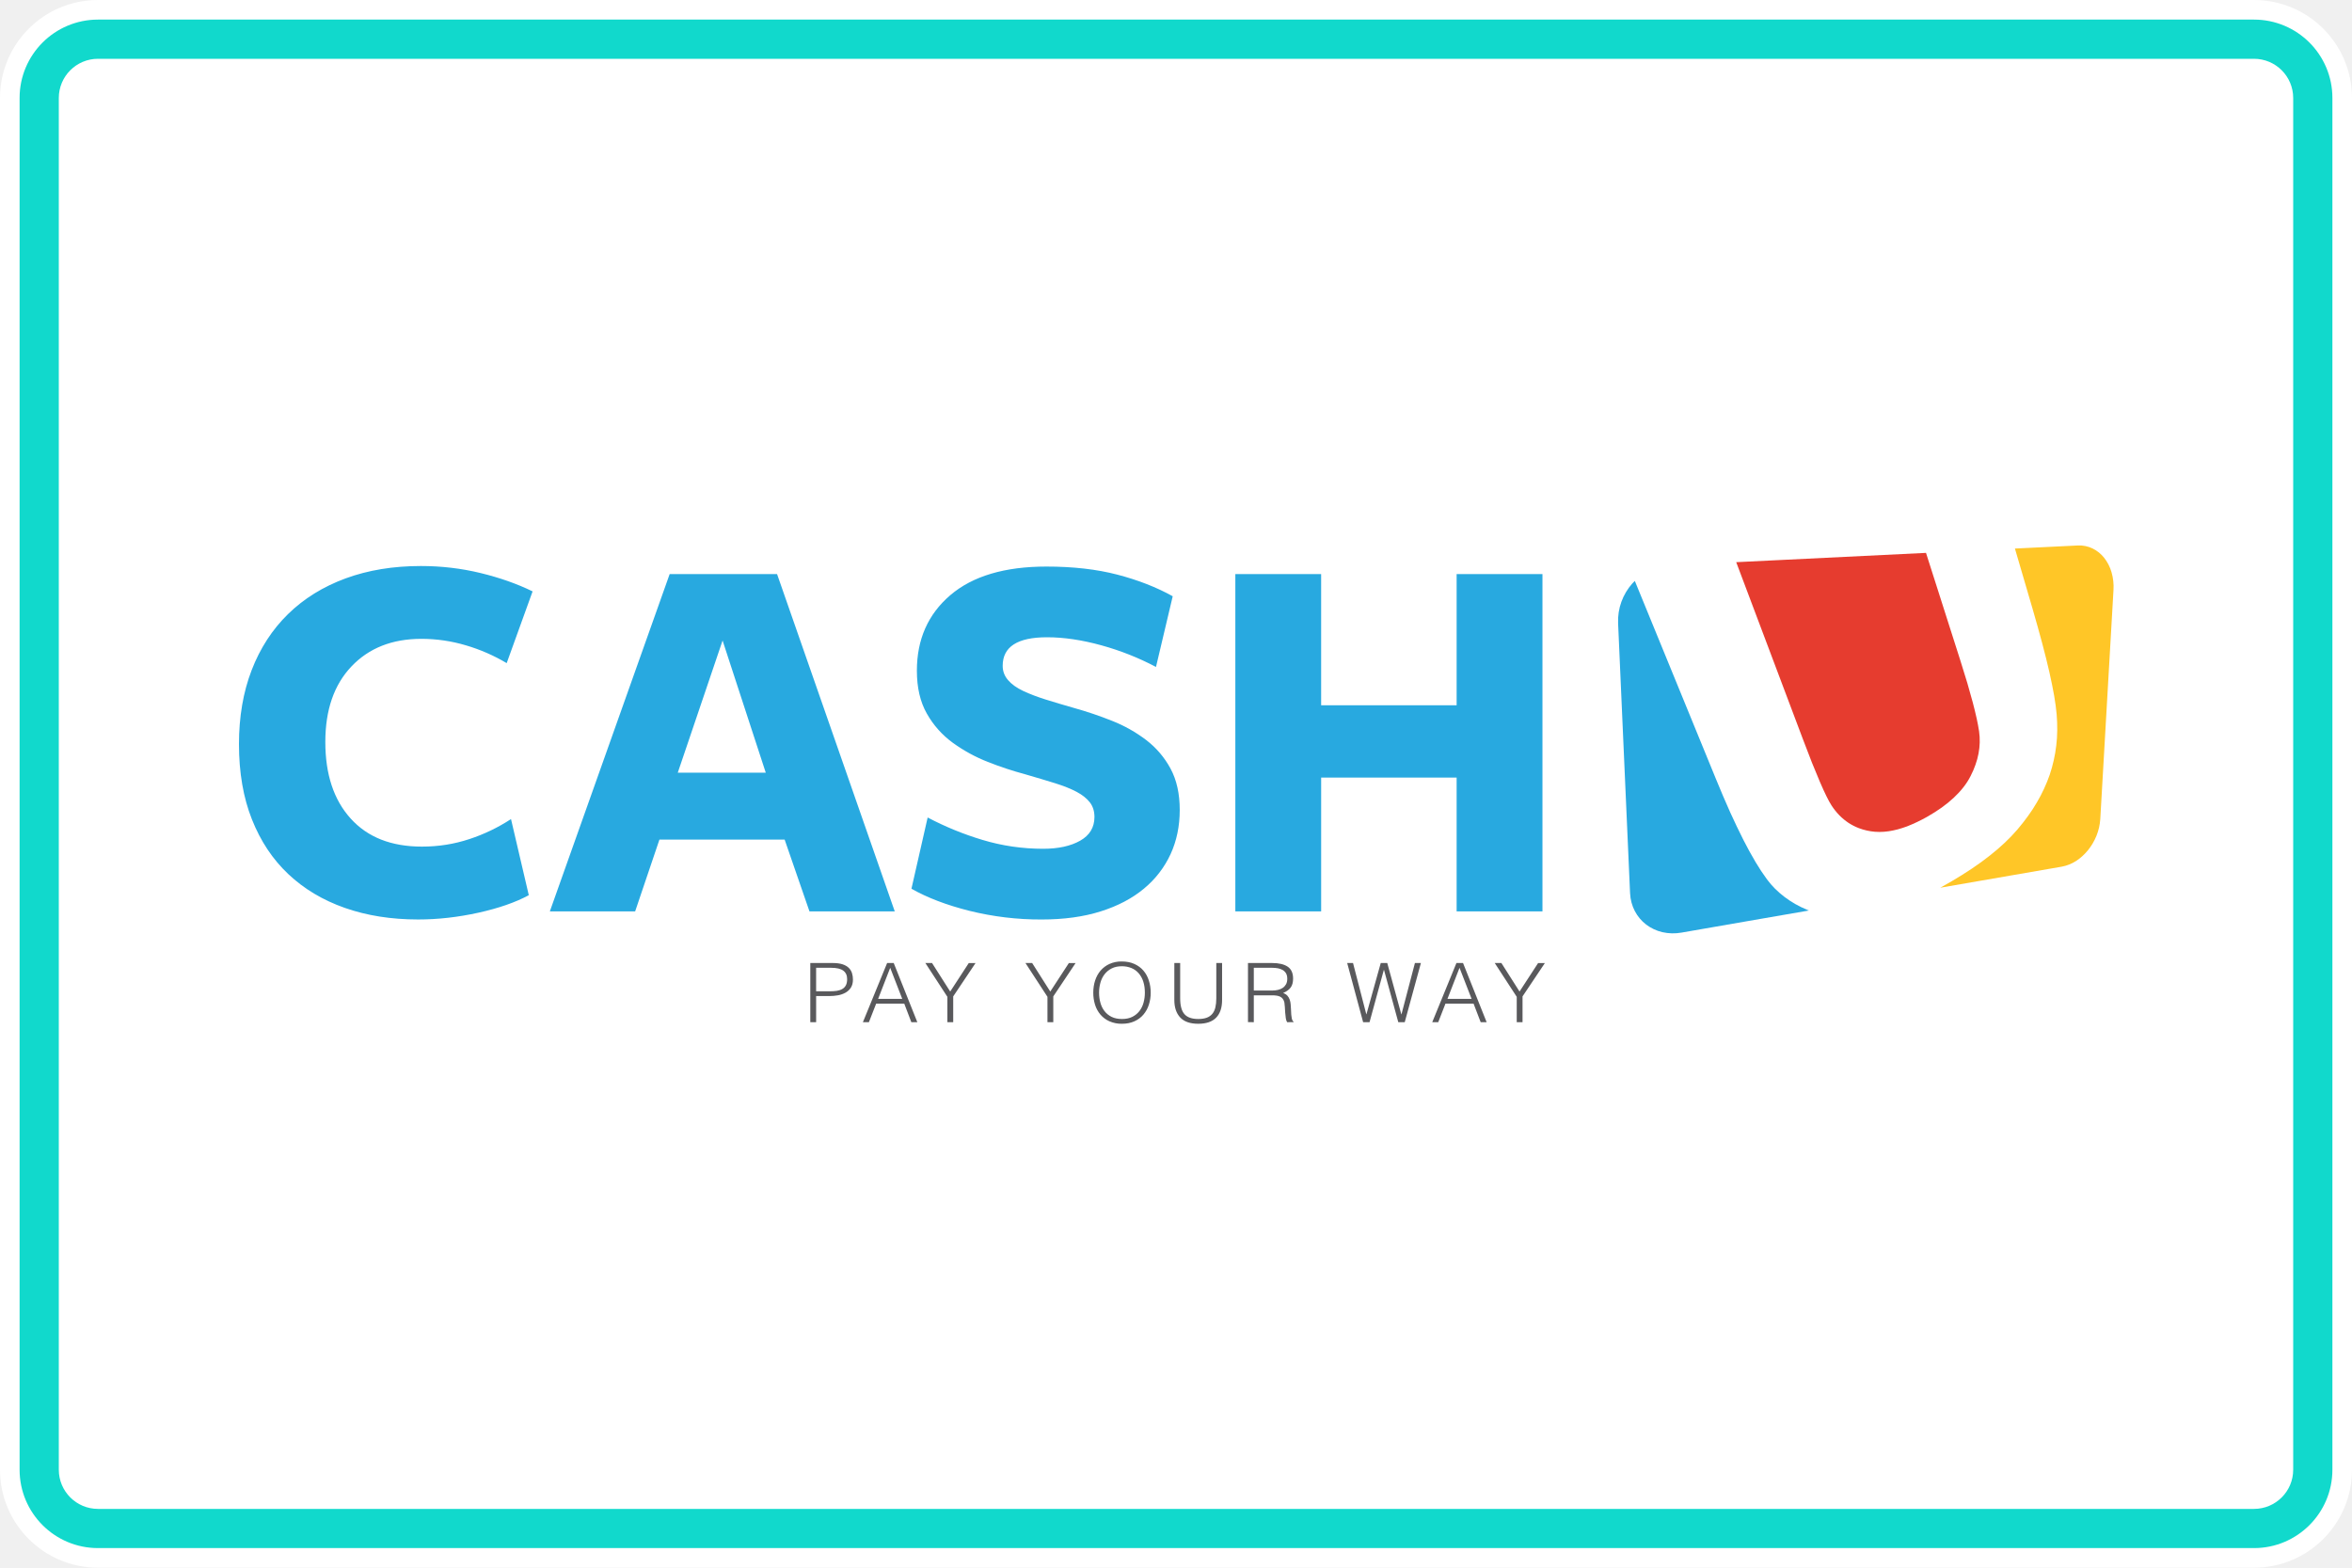
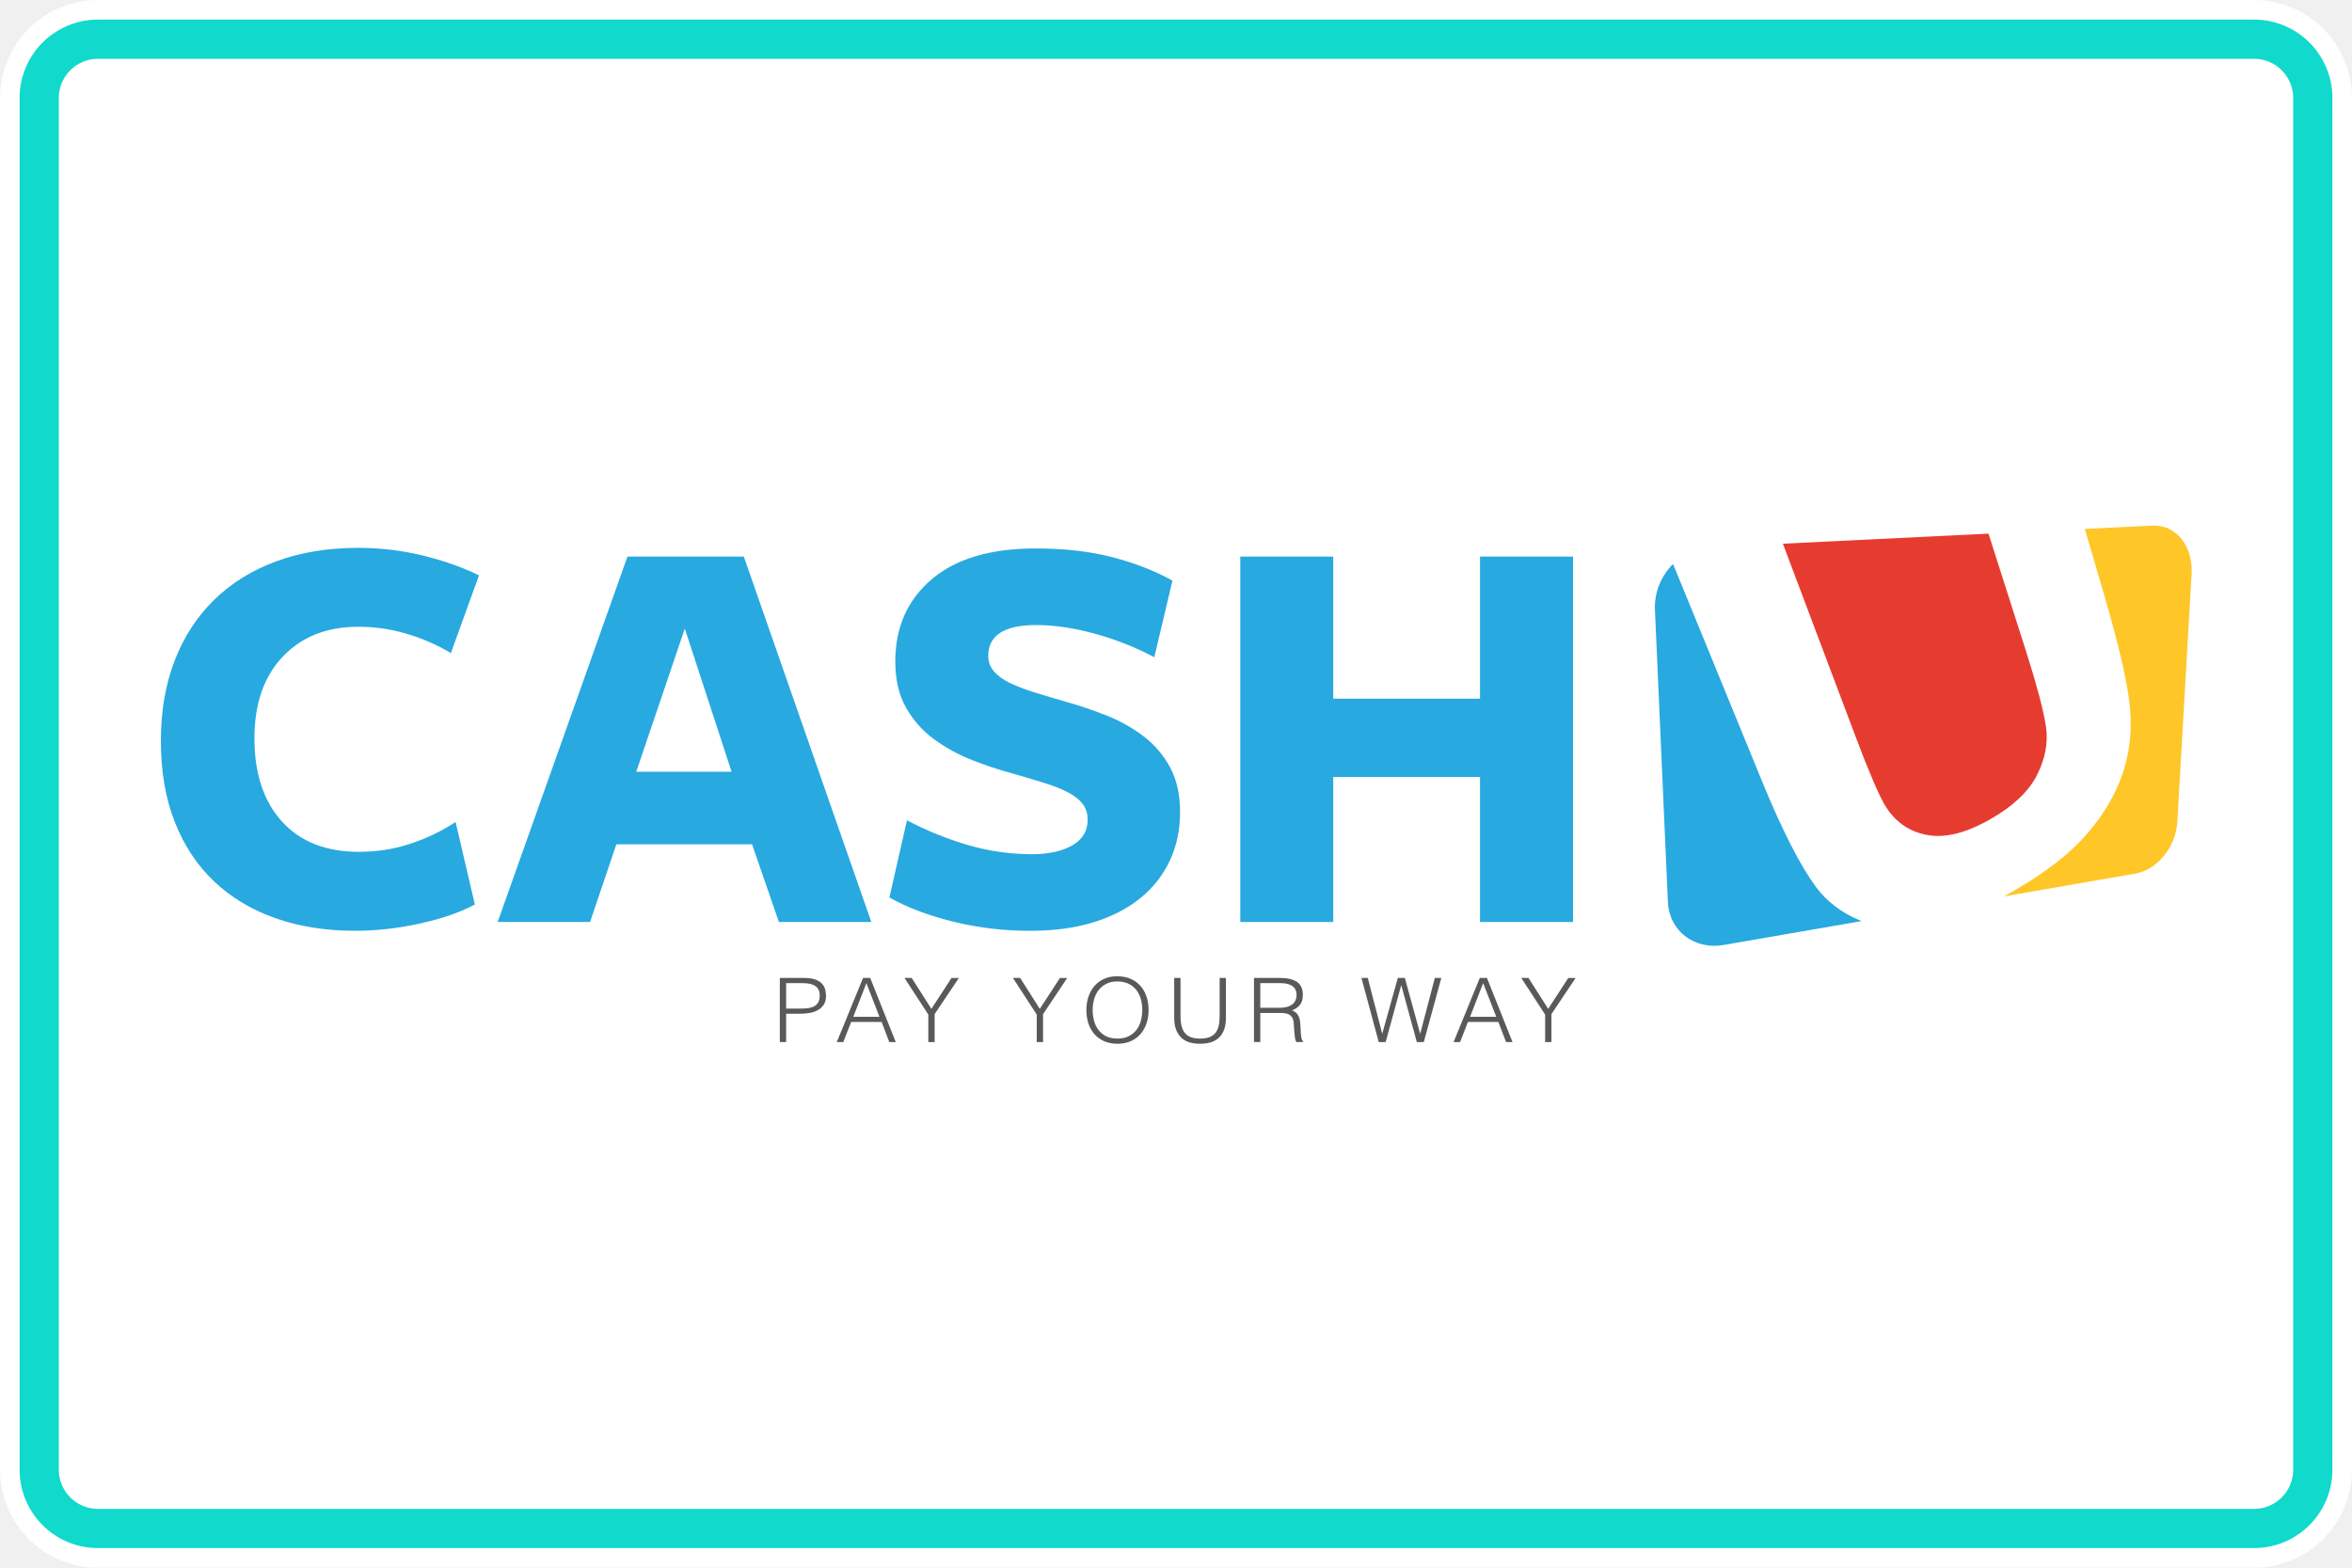
<svg xmlns="http://www.w3.org/2000/svg" width="120" height="80" viewBox="0 0 120 80" role="img" aria-labelledby="t-cashu">
  <rect width="120" height="80" rx="5" fill="#FFFFFF" />
  <rect x="1" y="1" width="118" height="78" rx="4" fill="#11D9CC" />
  <rect x="3" y="3" width="114" height="74" rx="2" fill="#FFFFFF" />
-   <svg fill="none" x="12" y="12" width="96" height="56" viewBox="0 0 386 100" preserveAspectRatio="xMidYMid meet">
+   <svg fill="none" x="8" y="8" width="104" height="64" viewBox="0 0 386 100" preserveAspectRatio="xMidYMid meet">
    <g clip-path="url(#clip0_215_109)">
      <path d="M55.693 25.231C53.069 23.668 50.26 22.441 47.33 21.581C44.366 20.696 41.29 20.247 38.197 20.247C32.215 20.247 27.435 22.134 23.859 25.899C20.276 29.661 18.489 34.832 18.489 41.401C18.489 48.045 20.215 53.285 23.691 57.123C27.157 60.962 32.031 62.879 38.307 62.879C41.704 62.879 44.948 62.365 48.049 61.332C51.06 60.343 53.928 58.964 56.581 57.229L60.229 72.845C57.498 74.325 54.049 75.52 49.879 76.444C45.708 77.363 41.59 77.83 37.531 77.83C31.993 77.83 26.975 77.031 22.473 75.448C17.966 73.863 14.11 71.554 10.903 68.527C7.69 65.5 5.199 61.756 3.43 57.289C1.657 52.827 0.773 47.677 0.773 41.843C0.773 36.238 1.641 31.179 3.374 26.675C5.11 22.173 7.603 18.33 10.845 15.161C14.094 11.986 18.02 9.549 22.639 7.848C27.251 6.152 32.404 5.305 38.087 5.305C42.298 5.305 46.374 5.785 50.327 6.744C54.271 7.704 57.836 8.957 61.009 10.511L55.693 25.231ZM135.303 76.168H117.807L112.717 61.444H87.027L82.047 76.168H64.549L89.126 6.962H111.161L135.303 76.168ZM99.984 20.587L90.789 47.713H108.843L99.984 20.587ZM165.751 63.323C168.856 63.323 171.383 62.771 173.338 61.666C175.294 60.56 176.271 58.935 176.271 56.794C176.271 55.614 175.955 54.614 175.329 53.803C174.702 52.995 173.796 52.269 172.616 51.641C171.437 51.018 169.96 50.422 168.19 49.87C166.417 49.318 164.379 48.709 162.099 48.049C159.486 47.348 156.916 46.497 154.401 45.502C151.845 44.502 149.426 43.181 147.204 41.569C145.024 39.981 143.211 37.942 141.89 35.59C140.522 33.191 139.843 30.258 139.843 26.787C139.843 20.363 142.13 15.197 146.704 11.283C151.287 7.374 157.854 5.417 166.417 5.417C171.879 5.417 176.735 5.969 180.977 7.076C185.224 8.184 189 9.661 192.327 11.509L188.895 26.016C185.34 24.137 181.591 22.651 177.715 21.583C173.724 20.478 170 19.924 166.527 19.924C160.473 19.924 157.444 21.879 157.444 25.789C157.444 26.892 157.814 27.879 158.558 28.727C159.289 29.578 160.325 30.314 161.652 30.939C162.984 31.567 164.534 32.155 166.303 32.713C168.078 33.265 169.998 33.839 172.06 34.426C174.72 35.166 177.338 36.054 179.921 37.087C182.415 38.071 184.762 39.394 186.895 41.018C188.957 42.596 190.658 44.597 191.886 46.886C193.139 49.211 193.767 52.034 193.767 55.354C193.767 58.677 193.139 61.702 191.883 64.435C190.613 67.18 188.739 69.602 186.401 71.52C184.002 73.516 181.051 75.063 177.545 76.17C174.042 77.28 170 77.834 165.421 77.834C160.438 77.854 155.471 77.258 150.634 76.058C145.948 74.881 141.98 73.368 138.729 71.52L142.054 56.904C145.643 58.797 149.408 60.337 153.296 61.502C157.318 62.715 161.469 63.323 165.751 63.323ZM250.569 48.709H222.776V76.168H205.173V6.962H222.773V33.872H250.569V6.962H268.177V76.168H250.569V48.709Z" fill="#28A9E0" />
      <path d="M117.978 98.906V86.764H122.601C123.417 86.764 124.096 86.859 124.628 87.036C125.159 87.22 125.585 87.464 125.89 87.78C126.202 88.094 126.419 88.455 126.54 88.865C126.666 89.276 126.726 89.709 126.726 90.157C126.726 90.832 126.583 91.383 126.298 91.825C126.017 92.258 125.631 92.613 125.177 92.859C124.694 93.121 124.17 93.302 123.628 93.392C123.05 93.493 122.465 93.543 121.879 93.543H119.175V98.903L117.978 98.906ZM121.915 92.567C122.475 92.567 122.984 92.534 123.426 92.471C123.868 92.397 124.249 92.271 124.556 92.085C124.865 91.909 125.116 91.646 125.278 91.329C125.446 91.009 125.536 90.592 125.536 90.069C125.536 89.303 125.274 88.726 124.751 88.336C124.226 87.939 123.399 87.744 122.262 87.744H119.173V92.565L121.915 92.567ZM128.767 98.906L133.74 86.764H135.092L139.935 98.906H138.706L137.253 95.096H131.491L129.998 98.908H128.769L128.767 98.906ZM131.892 94.121H136.841L134.37 87.744L131.892 94.121ZM141.585 86.764H142.953L146.679 92.619L150.491 86.767H151.879L147.296 93.614V98.906H146.101V93.7L141.585 86.764ZM162.117 86.764H163.491L167.208 92.619L171.025 86.767H172.406L167.827 93.614V98.906H166.632V93.7L162.117 86.764ZM176.029 92.856C176.029 91.969 176.152 91.135 176.406 90.361C176.659 89.587 177.027 88.908 177.518 88.329C178.02 87.745 178.643 87.276 179.345 86.957C180.133 86.604 180.989 86.43 181.852 86.446C182.839 86.446 183.704 86.612 184.444 86.946C185.188 87.278 185.809 87.733 186.309 88.314C186.809 88.89 187.182 89.572 187.43 90.354C187.684 91.135 187.812 91.971 187.812 92.856C187.812 93.733 187.684 94.554 187.43 95.327C187.198 96.068 186.82 96.755 186.318 97.347C185.825 97.93 185.211 98.383 184.473 98.72C183.738 99.056 182.881 99.229 181.908 99.229C181.026 99.246 180.151 99.073 179.343 98.72C178.634 98.405 178.003 97.936 177.498 97.347C176.999 96.755 176.624 96.069 176.395 95.329C176.148 94.529 176.024 93.695 176.029 92.856ZM181.926 98.249C182.749 98.249 183.451 98.103 184.045 97.805C184.634 97.507 185.119 97.11 185.5 96.617C185.891 96.102 186.178 95.515 186.343 94.89C186.522 94.244 186.612 93.561 186.612 92.856C186.612 92.011 186.507 91.255 186.291 90.587C186.097 89.959 185.776 89.376 185.35 88.874C184.942 88.402 184.43 88.032 183.854 87.794C183.23 87.542 182.563 87.417 181.89 87.426C181.081 87.426 180.381 87.574 179.791 87.881C179.222 88.168 178.724 88.58 178.334 89.085C177.951 89.587 177.67 90.161 177.491 90.814C177.307 91.479 177.215 92.166 177.217 92.856C177.217 93.574 177.307 94.26 177.491 94.91C177.67 95.563 177.948 96.137 178.334 96.632C178.72 97.13 179.202 97.52 179.791 97.814C180.383 98.105 181.094 98.249 181.926 98.249ZM192.659 86.764H193.856V94.007C193.856 95.511 194.146 96.592 194.738 97.258C195.316 97.919 196.262 98.249 197.563 98.249C198.235 98.249 198.818 98.164 199.289 97.993C199.739 97.834 200.139 97.558 200.448 97.195C200.738 96.843 200.951 96.401 201.076 95.872C201.202 95.35 201.267 94.72 201.267 94.004V86.764H202.455V94.338C202.455 95.921 202.056 97.135 201.24 97.971C200.43 98.807 199.204 99.229 197.56 99.229C195.91 99.229 194.679 98.803 193.877 97.951C193.067 97.094 192.657 95.89 192.657 94.341L192.659 86.764ZM208.962 93.395V98.906L207.767 98.888V86.764H212.715C214.117 86.764 215.179 87.016 215.917 87.518C216.652 88.018 217.02 88.832 217.02 89.955C217.02 90.72 216.861 91.327 216.538 91.776C216.217 92.224 215.693 92.605 214.969 92.921C215.305 93.021 215.61 93.208 215.85 93.464C216.052 93.697 216.22 93.969 216.321 94.271C216.43 94.572 216.495 94.888 216.522 95.229C216.549 95.565 216.567 95.895 216.587 96.211C216.599 96.67 216.619 97.056 216.643 97.359C216.675 97.661 216.706 97.906 216.749 98.099C216.779 98.254 216.829 98.404 216.897 98.547C216.951 98.642 217.023 98.726 217.11 98.794V98.888L215.794 98.906C215.647 98.646 215.555 98.359 215.522 98.063C215.471 97.688 215.429 97.312 215.399 96.935C215.365 96.538 215.352 96.157 215.33 95.785C215.314 95.48 215.284 95.176 215.238 94.874C215.182 94.592 215.064 94.326 214.892 94.094C214.74 93.902 214.544 93.749 214.321 93.648C214.083 93.543 213.83 93.475 213.572 93.446C213.288 93.41 213.002 93.393 212.715 93.395H208.962ZM212.684 92.412C213.126 92.412 213.543 92.372 213.928 92.278C214.303 92.188 214.632 92.043 214.915 91.852C215.193 91.655 215.419 91.403 215.587 91.099C215.744 90.796 215.827 90.428 215.827 90.004C215.827 89.558 215.742 89.182 215.578 88.89C215.409 88.607 215.173 88.37 214.89 88.2C214.584 88.026 214.25 87.906 213.904 87.845C213.525 87.778 213.14 87.745 212.756 87.744H208.962V92.412H212.684ZM232.067 97.287L235.004 86.764H236.339L239.222 97.287H239.256L242.013 86.764H243.242L239.924 98.906H238.601L235.673 88.188H235.634L232.704 98.906H231.388L228.119 86.764H229.316L232.04 97.287H232.067ZM245.565 98.906L250.529 86.764H251.883L256.726 98.906H255.502L254.045 95.096H248.28L246.794 98.908L245.565 98.906ZM248.688 94.121H253.641L251.164 87.744L248.688 94.121ZM258.386 86.764H259.753L263.475 92.619L267.287 86.767H268.677L264.09 93.614V98.906H262.901V93.7L258.386 86.764Z" fill="#59595C" />
      <path d="M323.466 45.661C324.072 47.155 324.61 48.471 325.103 49.617C325.594 50.756 326.034 51.727 326.435 52.536C326.827 53.334 327.179 53.978 327.484 54.442C327.975 55.197 328.513 55.865 329.096 56.466C329.679 57.054 330.305 57.569 330.973 58.014C331.641 58.444 332.341 58.807 333.09 59.092C334.145 59.49 335.251 59.739 336.374 59.832C336.682 59.861 336.987 59.87 337.298 59.87C337.619 59.87 337.937 59.861 338.256 59.832C338.579 59.805 338.901 59.765 339.238 59.722C339.825 59.632 340.435 59.502 341.061 59.341C341.682 59.175 342.321 58.96 342.966 58.729C344.359 58.181 345.712 57.538 347.016 56.805C348.123 56.177 349.135 55.536 350.063 54.879C350.991 54.215 351.825 53.529 352.57 52.832C353.309 52.137 353.98 51.415 354.549 50.679C355.121 49.946 355.612 49.186 356.005 48.399C356.406 47.626 356.74 46.854 357.009 46.076C357.287 45.307 357.493 44.543 357.635 43.773C357.926 42.267 357.963 40.723 357.744 39.204C357.61 38.329 357.447 37.459 357.256 36.594C357.011 35.496 356.745 34.402 356.457 33.314C356.101 31.987 355.73 30.664 355.343 29.345C354.872 27.776 354.388 26.212 353.892 24.65L346.859 2.61L315.267 4.157L307.924 4.516L321.529 40.628C322.231 42.489 322.872 44.161 323.466 45.661Z" fill="#E63C2F" />
      <path d="M320.045 74.664C319.283 74.227 318.548 73.743 317.846 73.215C317.166 72.697 316.52 72.137 315.911 71.538C315.311 70.939 314.755 70.297 314.249 69.617C313.413 68.475 312.633 67.295 311.911 66.078C311.026 64.587 310.191 63.067 309.408 61.52C308.469 59.659 307.568 57.779 306.707 55.881C305.706 53.649 304.744 51.4 303.821 49.134L287.124 8.359C286.944 8.538 286.76 8.713 286.597 8.901C285.63 9.996 284.876 11.262 284.375 12.634C283.86 14.048 283.629 15.549 283.695 17.052L286.148 72.401C286.209 73.769 286.556 75.029 287.135 76.123C287.701 77.202 288.495 78.145 289.462 78.885C290.426 79.614 291.547 80.143 292.774 80.433C294.057 80.724 295.386 80.756 296.682 80.527L308.372 78.495L322.841 75.989C322.733 75.944 322.617 75.91 322.509 75.861C321.666 75.511 320.841 75.111 320.045 74.664Z" fill="#28A9E0" />
      <path d="M384.921 6.587C384.616 5.519 384.107 4.519 383.424 3.643C382.782 2.825 381.965 2.162 381.031 1.704C380.084 1.247 379.037 1.037 377.986 1.092L366.289 1.664L365.101 1.72L368.711 14.047C369.451 16.603 370.112 18.96 370.69 21.132C371.264 23.287 371.758 25.271 372.166 27.067C372.569 28.861 372.897 30.477 373.152 31.926C373.394 33.365 373.567 34.639 373.661 35.742C373.751 36.843 373.796 37.93 373.782 39C373.773 40.063 373.708 41.112 373.581 42.139C373.462 43.175 373.289 44.191 373.06 45.184C372.841 46.177 372.563 47.168 372.238 48.135C371.901 49.103 371.516 50.056 371.072 51.007C370.637 51.962 370.148 52.899 369.592 53.827C369.045 54.771 368.448 55.691 367.78 56.608C367.114 57.531 366.399 58.442 365.628 59.35C364.852 60.255 363.998 61.159 363.049 62.051C362.101 62.944 361.069 63.839 359.953 64.715C358.827 65.608 357.621 66.489 356.318 67.361C355.009 68.242 353.61 69.112 352.134 69.98C351.336 70.451 350.56 70.888 349.789 71.312L374.688 66.998C375.738 66.805 376.741 66.409 377.639 65.832C378.549 65.249 379.381 64.482 380.101 63.605C380.819 62.706 381.404 61.708 381.836 60.641C382.267 59.565 382.538 58.406 382.61 57.233L385.32 10.22C385.397 8.995 385.262 7.766 384.921 6.587Z" fill="#FFC627" />
    </g>
    <defs>
      <clipPath id="clip0_215_109">
        <rect width="385.874" height="100" fill="white" />
      </clipPath>
    </defs>
  </svg>
</svg>
